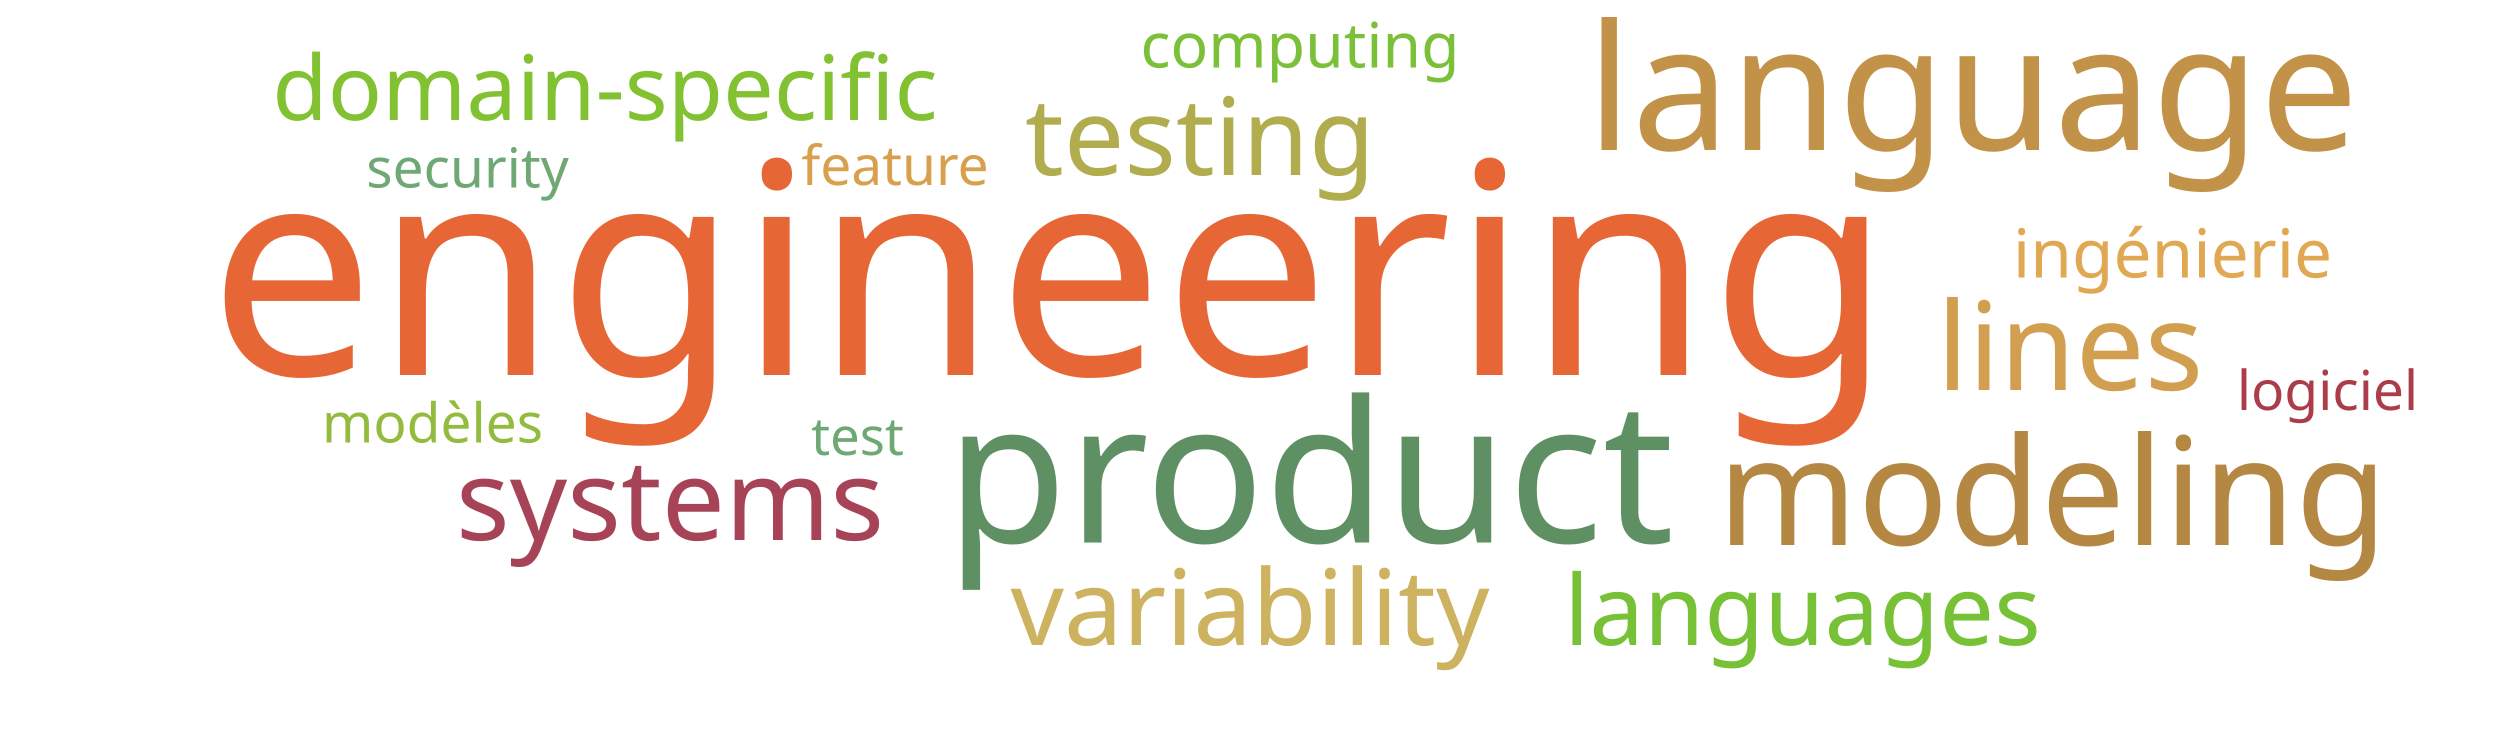
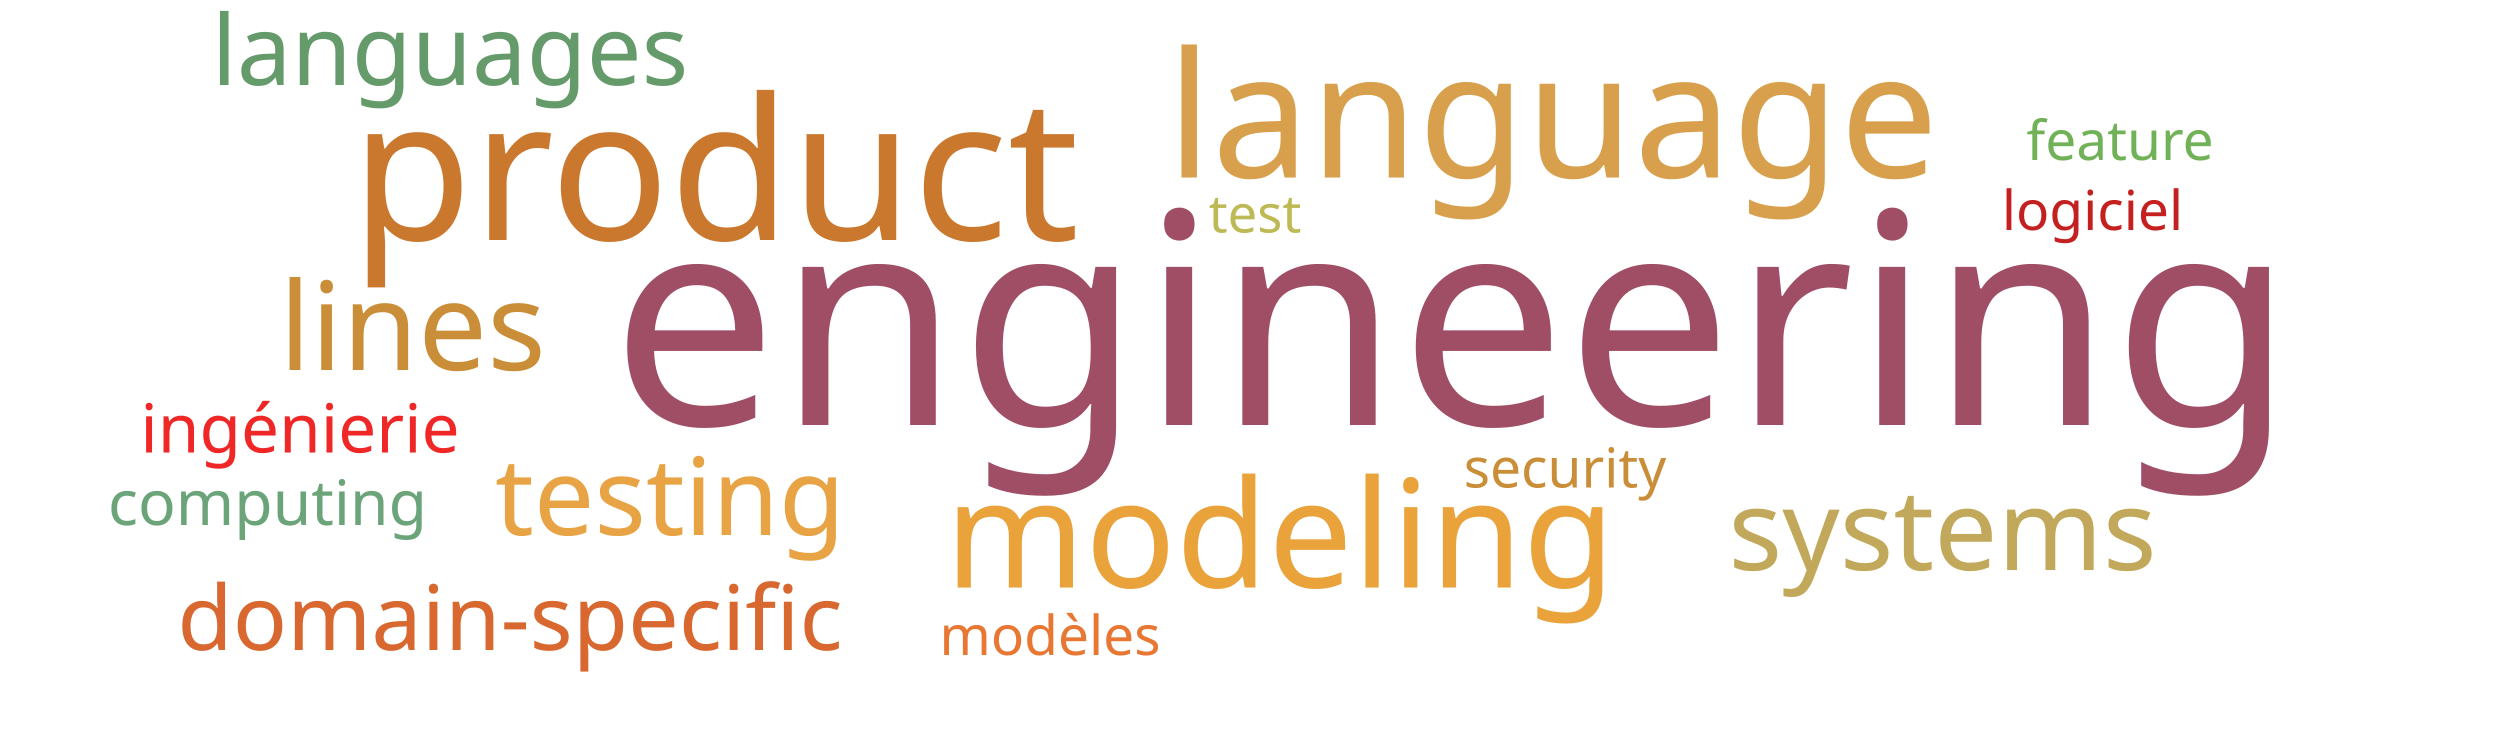
<svg xmlns="http://www.w3.org/2000/svg" width="1000" height="300">
  <g transform="translate(500, 150)">
-     <text text-anchor="middle" style="font-family: Impact; font-size: 118px; fill: #e76635" transform="translate(-80,0)rotate(0)">engineering</text>
-     <text text-anchor="middle" style="font-family: Impact; font-size: 79px; fill: #5e9063" transform="translate(24,67)rotate(0)">product</text>
-     <text text-anchor="middle" style="font-family: Impact; font-size: 70px; fill: #c39249" transform="translate(289,-90)rotate(0)">language</text>
-     <text text-anchor="middle" style="font-family: Impact; font-size: 60px; fill: #b48742" transform="translate(321,68)rotate(0)">modeling</text>
-     <text text-anchor="middle" style="font-family: Impact; font-size: 49px; fill: #d19f4f" transform="translate(328,6)rotate(0)">lines</text>
-     <text text-anchor="middle" style="font-family: Impact; font-size: 45px; fill: #a74356" transform="translate(-232,66)rotate(0)">systems</text>
-     <text text-anchor="middle" style="font-family: Impact; font-size: 43px; fill: #b1ad4e" transform="translate(-20,-80)rotate(0)">testing</text>
-     <text text-anchor="middle" style="font-family: Impact; font-size: 42px; fill: #cdb25f" transform="translate(0,108)rotate(0)">variability</text>
-     <text text-anchor="middle" style="font-family: Impact; font-size: 39px; fill: #76c135" transform="translate(221,108)rotate(0)">languages</text>
-     <text text-anchor="middle" style="font-family: Impact; font-size: 36px; fill: #82c131" transform="translate(-258,-102)rotate(0)">domain-specific</text>
-     <text text-anchor="middle" style="font-family: Impact; font-size: 27px; fill: #e1a853" transform="translate(369,-39)rotate(0)">ingénierie</text>
-     <text text-anchor="middle" style="font-family: Impact; font-size: 25px; fill: #7bc039" transform="translate(20,-123)rotate(0)">computing</text>
-     <text text-anchor="middle" style="font-family: Impact; font-size: 22px; fill: #6ea874" transform="translate(-313,-75)rotate(0)">security</text>
-     <text text-anchor="middle" style="font-family: Impact; font-size: 22px; fill: #ab3d4b" transform="translate(431,14)rotate(0)">logiciel</text>
-     <text text-anchor="middle" style="font-family: Impact; font-size: 22px; fill: #d8a04c" transform="translate(-142,-76)rotate(0)">feature</text>
-     <text text-anchor="middle" style="font-family: Impact; font-size: 22px; fill: #93bb3e" transform="translate(-327,27)rotate(0)">modèles</text>
-     <text text-anchor="middle" style="font-family: Impact; font-size: 21px; fill: #6ea874" transform="translate(-157,32)rotate(0)">test</text>
+     <text text-anchor="middle" style="font-family: Impact; font-size: 118px; fill: #9f4e66" transform="translate(81,20)rotate(0)">engineering</text>
+     <text text-anchor="middle" style="font-family: Impact; font-size: 79px; fill: #cb782f" transform="translate(-214,-54)rotate(0)">product</text>
+     <text text-anchor="middle" style="font-family: Impact; font-size: 70px; fill: #d8a04c" transform="translate(121,-79)rotate(0)">language</text>
+     <text text-anchor="middle" style="font-family: Impact; font-size: 60px; fill: #eaa23b" transform="translate(12,85)rotate(0)">modeling</text>
+     <text text-anchor="middle" style="font-family: Impact; font-size: 49px; fill: #ca8e38" transform="translate(-335,-2)rotate(0)">lines</text>
+     <text text-anchor="middle" style="font-family: Impact; font-size: 45px; fill: #c1a85a" transform="translate(277,78)rotate(0)">systems</text>
+     <text text-anchor="middle" style="font-family: Impact; font-size: 43px; fill: #e8a444" transform="translate(-232,64)rotate(0)">testing</text>
+     <text text-anchor="middle" style="font-family: Impact; font-size: 39px; fill: #659b6b" transform="translate(-320,-116)rotate(0)">languages</text>
+     <text text-anchor="middle" style="font-family: Impact; font-size: 36px; fill: #d8682f" transform="translate(-296,110)rotate(0)">domain-specific</text>
+     <text text-anchor="middle" style="font-family: Impact; font-size: 27px; fill: #ef2727" transform="translate(-380,31)rotate(0)">ingénierie</text>
+     <text text-anchor="middle" style="font-family: Impact; font-size: 25px; fill: #6ca47a" transform="translate(-393,60)rotate(0)">computing</text>
+     <text text-anchor="middle" style="font-family: Impact; font-size: 22px; fill: #ca8e38" transform="translate(126,45)rotate(0)">security</text>
+     <text text-anchor="middle" style="font-family: Impact; font-size: 22px; fill: #c42020" transform="translate(337,-58)rotate(0)">logiciel</text>
+     <text text-anchor="middle" style="font-family: Impact; font-size: 22px; fill: #71b258" transform="translate(348,-86)rotate(0)">feature</text>
+     <text text-anchor="middle" style="font-family: Impact; font-size: 22px; fill: #e87733" transform="translate(-80,112)rotate(0)">modèles</text>
+     <text text-anchor="middle" style="font-family: Impact; font-size: 21px; fill: #bdb954" transform="translate(2,-57)rotate(0)">test</text>
  </g>
</svg>
